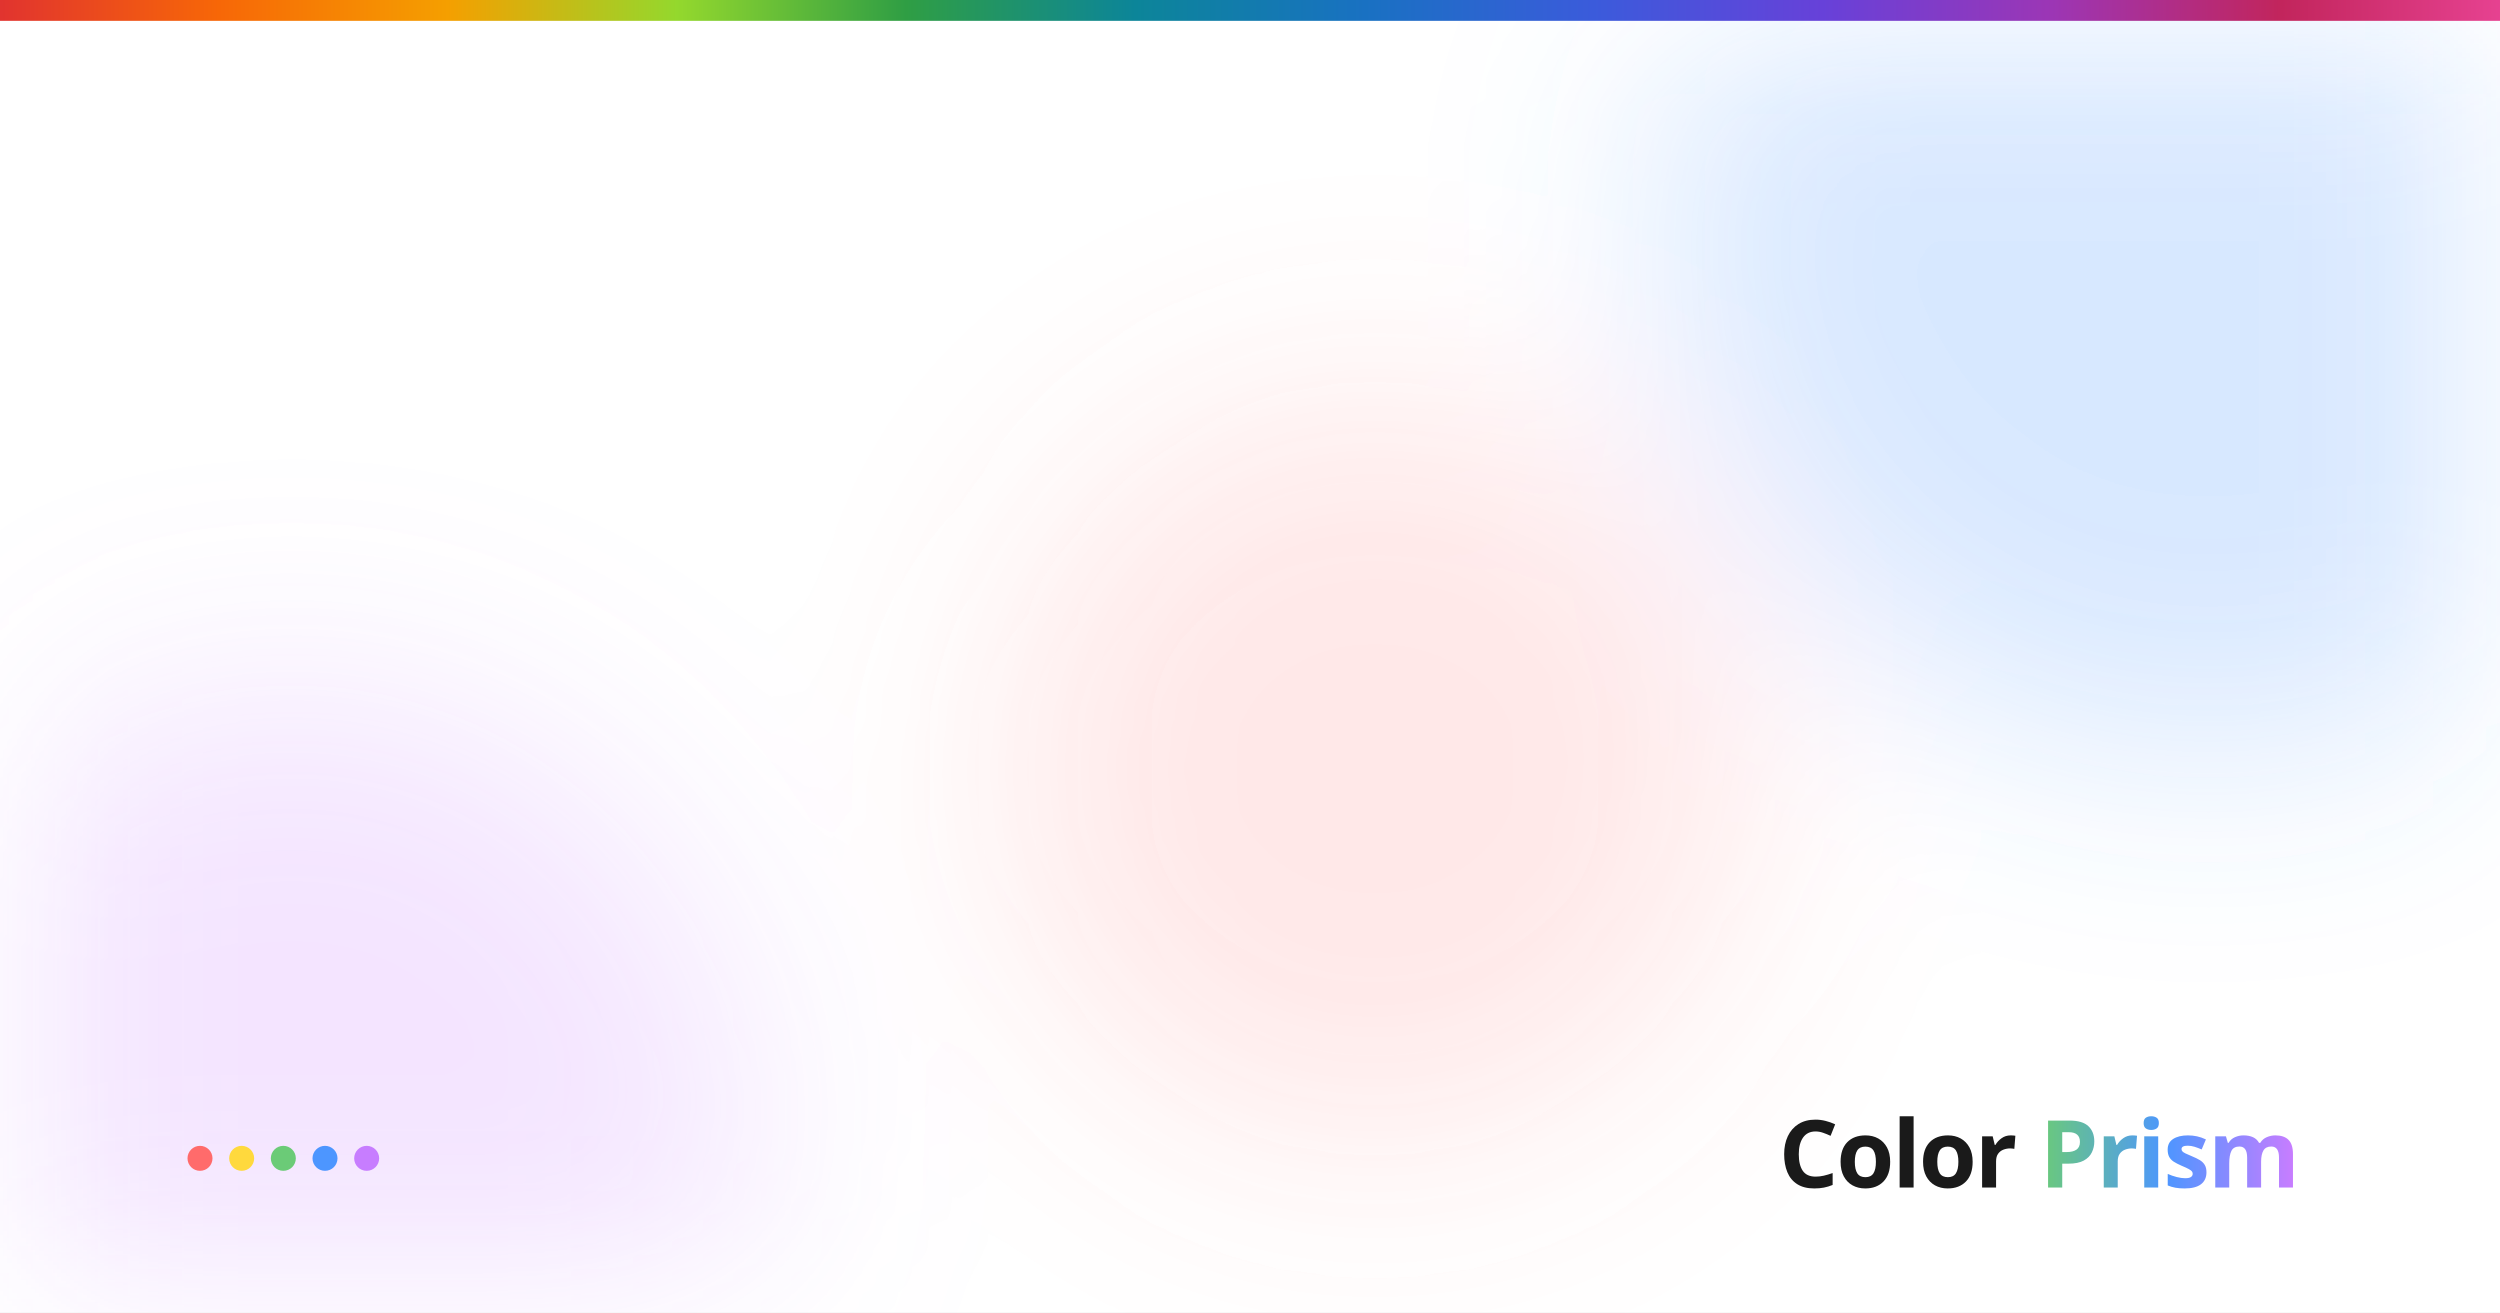
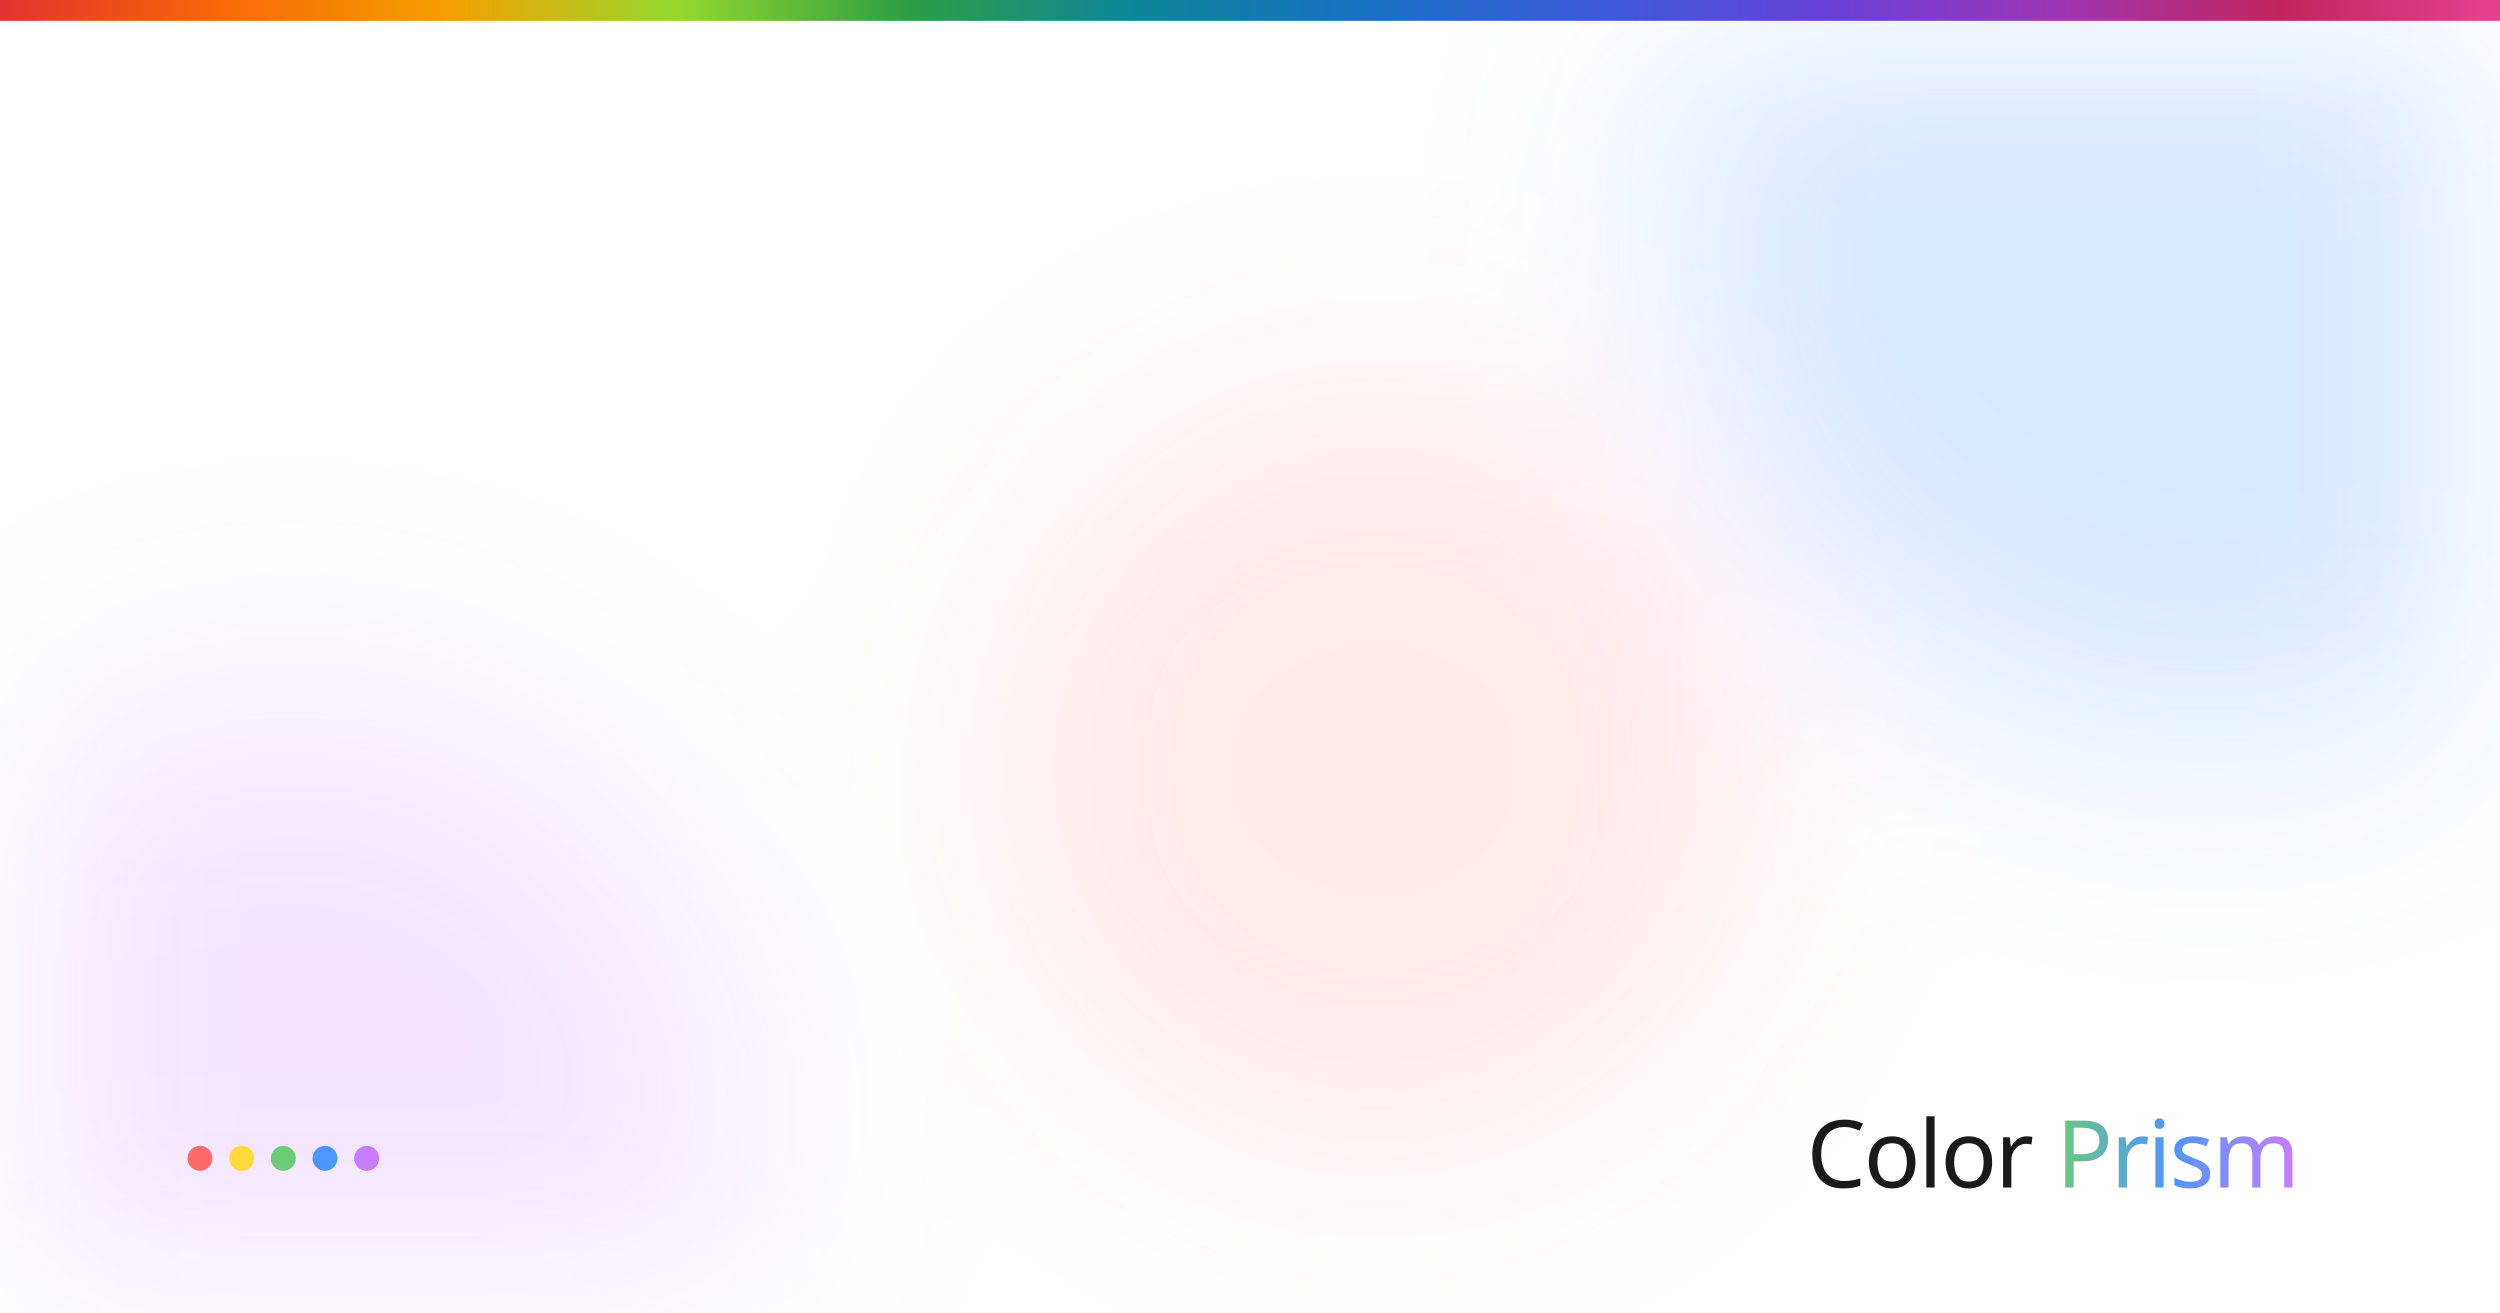
<svg xmlns="http://www.w3.org/2000/svg" width="1200" height="630" viewBox="0 0 1200 630">
  <defs>
    <linearGradient id="rainbow" x1="0" y1="0" x2="1" y2="0">
      <stop offset="0%" stop-color="#e03131" />
      <stop offset="9.09%" stop-color="#f76707" />
      <stop offset="18.18%" stop-color="#f59f00" />
      <stop offset="27.27%" stop-color="#94d82d" />
      <stop offset="36.36%" stop-color="#2f9e44" />
      <stop offset="45.45%" stop-color="#0c8599" />
      <stop offset="54.54%" stop-color="#1971c2" />
      <stop offset="63.63%" stop-color="#3b5bdb" />
      <stop offset="72.72%" stop-color="#6741d9" />
      <stop offset="81.81%" stop-color="#9c36b5" />
      <stop offset="90.90%" stop-color="#c2255c" />
      <stop offset="100%" stop-color="#e84393" />
    </linearGradient>
    <linearGradient id="prism" x1="0" y1="0" x2="1" y2="0">
      <stop offset="0%" stop-color="#ff6b6b" />
      <stop offset="25%" stop-color="#ffd93d" />
      <stop offset="50%" stop-color="#6bcb77" />
      <stop offset="75%" stop-color="#4d96ff" />
      <stop offset="100%" stop-color="#c77dff" />
    </linearGradient>
    <filter id="blur" x="-60%" y="-60%" width="220%" height="220%">
      <feGaussianBlur stdDeviation="55" />
    </filter>
    <clipPath id="frame">
      <rect width="1200" height="630" />
    </clipPath>
  </defs>
  <g clip-path="url(#frame)">
    <rect width="1200" height="630" fill="#ffffff" />
    <g filter="url(#blur)">
      <circle cx="1060" cy="100" r="260" fill="#4d96ff" opacity="0.22" />
      <circle cx="140" cy="550" r="220" fill="#c77dff" opacity="0.20" />
      <circle cx="660" cy="369" r="180" fill="#ff6b6b" opacity="0.16" />
    </g>
    <rect width="1200" height="10" fill="url(#rainbow)" />
    <g>
      <circle cx="96" cy="556" r="6" fill="#ff6b6b" />
      <circle cx="116" cy="556" r="6" fill="#ffd93d" />
      <circle cx="136" cy="556" r="6" fill="#6bcb77" />
      <circle cx="156" cy="556" r="6" fill="#4d96ff" />
      <circle cx="176" cy="556" r="6" fill="#c77dff" />
    </g>
-     <text font-family="SUSE Mono" x="1104" y="570" text-anchor="end" font-size="45" font-weight="800" letter-spacing="-1" fill="#1a1a1a">Color <tspan fill="url(#prism)">Prism</tspan>
+     <text font-family="SUSE Mono" x="1104" y="570" text-anchor="end" font-size="45" font-weight="500" letter-spacing="-1" fill="#1a1a1a">Color <tspan fill="url(#prism)">Prism</tspan>
    </text>
  </g>
</svg>
